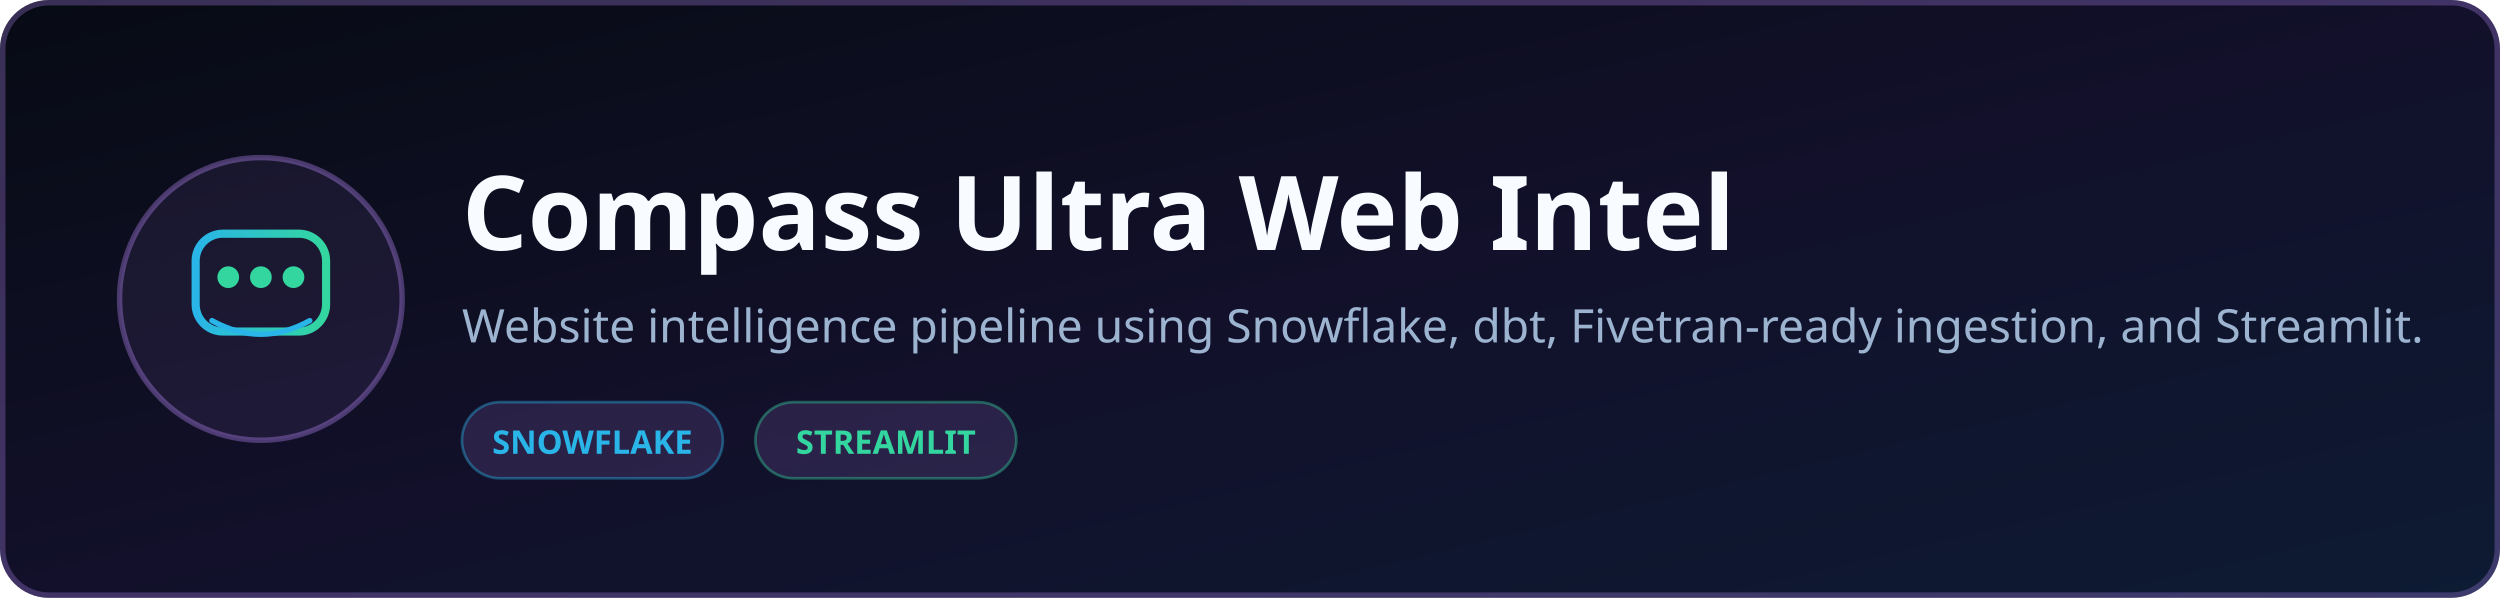
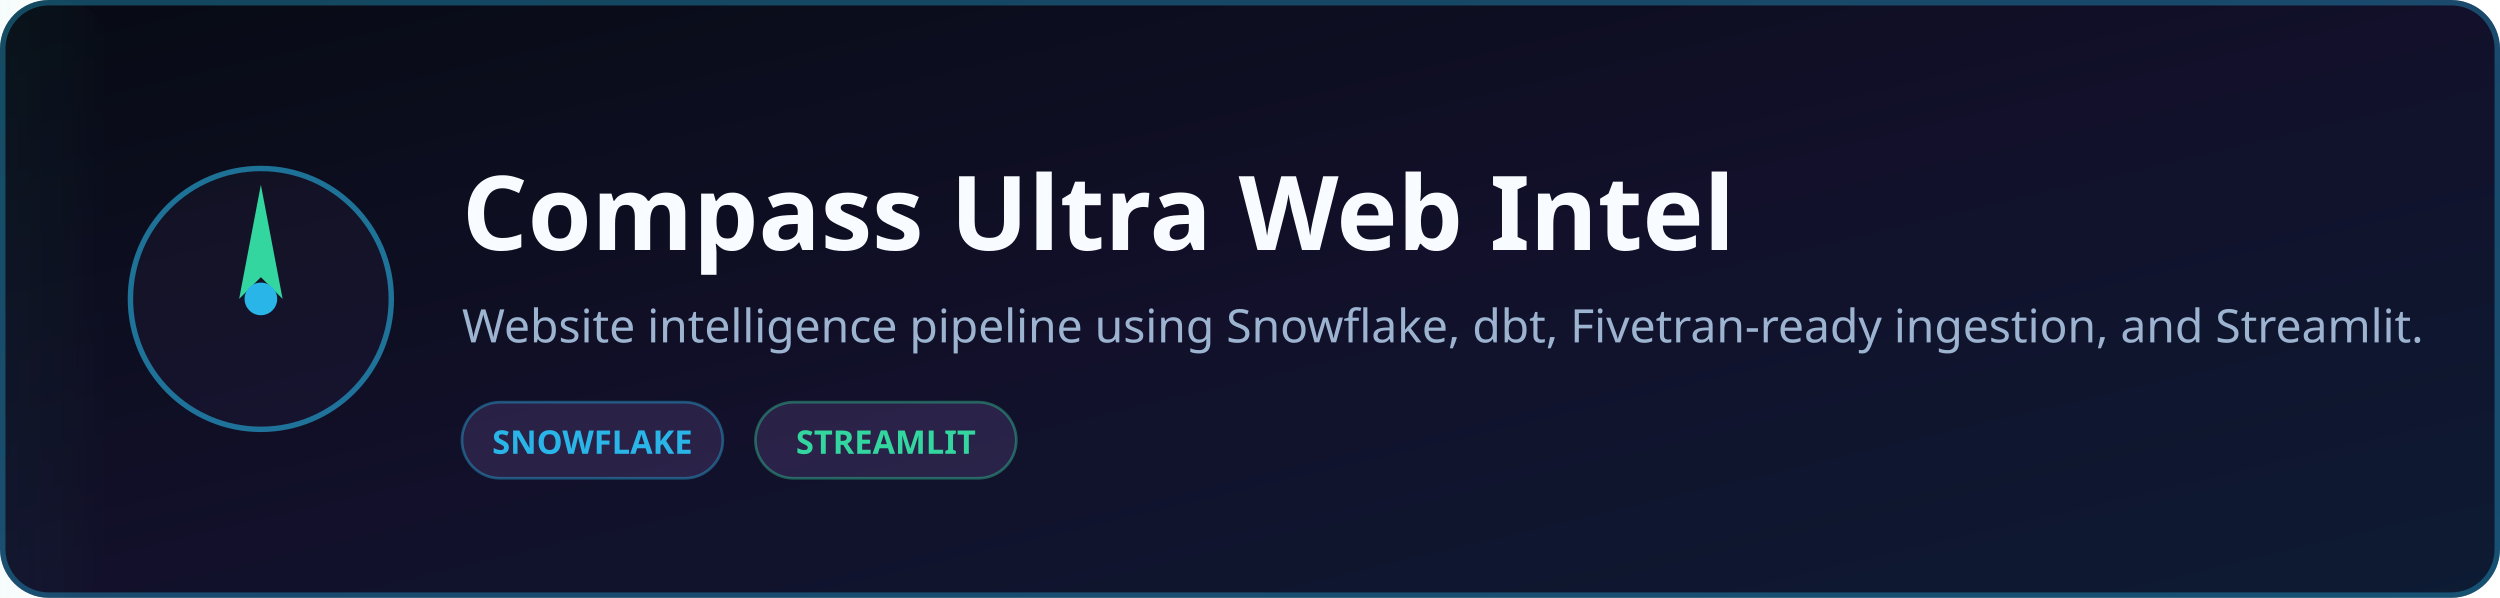
<svg xmlns="http://www.w3.org/2000/svg" width="920" height="220" viewBox="0 0 920 220" role="img" aria-label="Compass Ultra Web Intel">
  <defs>
    <linearGradient id="bg" x1="0%" y1="0%" x2="100%" y2="100%">
      <stop offset="0%" stop-color="#070b14" />
      <stop offset="50%" stop-color="#12102a" />
      <stop offset="100%" stop-color="#0d1b33" />
    </linearGradient>
    <linearGradient id="accent" x1="0%" y1="0%" x2="100%" y2="0%">
      <stop offset="0%" stop-color="#29B5E8" />
      <stop offset="100%" stop-color="#33d69f" />
    </linearGradient>
+     <linearGradient id="shimmer" x1="0%" y1="0%" x2="100%" y2="0%">
+       <stop offset="0%" stop-color="#29B5E8" stop-opacity="0" />
+       <stop offset="50%" stop-color="#29B5E8" stop-opacity="0.15" />
+       <stop offset="100%" stop-color="#33d69f" stop-opacity="0" />
+     </linearGradient>
  </defs>
  <rect width="920" height="220" rx="18" fill="url(#bg)" />
-   <rect x="1" y="1" width="918" height="218" rx="17" fill="none" stroke="rgba(188,140,255,0.28)" stroke-width="2" />
-   <circle cx="96" cy="110" r="52" fill="rgba(188,140,255,0.08)" stroke="rgba(188,140,255,0.35)" stroke-width="2" />
-   <rect x="72" y="86" width="48" height="36" rx="10" fill="none" stroke="url(#accent)" stroke-width="3" />
-   <circle cx="84" cy="102" r="4" fill="#33d69f" />
-   <circle cx="96" cy="102" r="4" fill="#33d69f" />
-   <circle cx="108" cy="102" r="4" fill="#33d69f" />
-   <path d="M78 118 Q96 128 114 118" fill="none" stroke="#29B5E8" stroke-width="2" stroke-linecap="round" />
+   <rect x="-200" y="0" width="240" height="220" rx="18" fill="url(#shimmer)" opacity="0.9">
+     <animate attributeName="x" values="-240;920" dur="7s" repeatCount="indefinite" />
+   </rect>
+   <rect x="1" y="1" width="918" height="218" rx="17" fill="none" stroke="#29B5E8" stroke-width="2" opacity="0.35">
+     <animate attributeName="opacity" values="0.35;0.65;0.35" dur="3s" repeatCount="indefinite" />
+   </rect>
+   <circle cx="96" cy="110" r="48" fill="rgba(188,140,255,0.06)" stroke="#29B5E8" stroke-width="2" opacity="0.6">
+     <animate attributeName="r" values="48;52;48" dur="3s" repeatCount="indefinite" />
+   </circle>
+   <polygon points="96,68 104,110 96,102 88,110" fill="#33d69f">
+     <animateTransform attributeName="transform" type="rotate" values="0 96 110;12 96 110;-12 96 110;0 96 110" dur="4s" repeatCount="indefinite" />
+   </polygon>
+   <circle cx="96" cy="110" r="6" fill="#29B5E8">
+     <animate attributeName="opacity" values="1;0.4;1" dur="1.5s" repeatCount="indefinite" />
+   </circle>
  <text x="170" y="92" fill="#f8fbff" font-family="Segoe UI, system-ui, sans-serif" font-size="38" font-weight="800">Compass Ultra Web Intel</text>
  <text x="170" y="126" fill="#9db4d1" font-family="Segoe UI, system-ui, sans-serif" font-size="17" font-weight="500">Website intelligence pipeline using Snowflake, dbt, Fivetran-ready ingestion, and Streamlit.</text>
-   <rect x="170" y="148" width="96" height="28" rx="14" fill="rgba(188,140,255,0.14)" stroke="#29B5E866" stroke-width="1" />
+   <rect x="170" y="148" width="96" height="28" rx="14" fill="rgba(188,140,255,0.14)" stroke="#29B5E866" stroke-width="1">
+     <animate attributeName="opacity" values="1;0.75;1" dur="2.5s" begin="0s" repeatCount="indefinite" />
+   </rect>
  <text x="218" y="167" fill="#29B5E8" font-family="Segoe UI, system-ui, sans-serif" font-size="12" font-weight="700" text-anchor="middle">SNOWFLAKE</text>
-   <rect x="278" y="148" width="96" height="28" rx="14" fill="rgba(188,140,255,0.14)" stroke="#33d69f66" stroke-width="1" />
+   <rect x="278" y="148" width="96" height="28" rx="14" fill="rgba(188,140,255,0.14)" stroke="#33d69f66" stroke-width="1">
+     <animate attributeName="opacity" values="1;0.75;1" dur="2.5s" begin="0.3s" repeatCount="indefinite" />
+   </rect>
  <text x="326" y="167" fill="#33d69f" font-family="Segoe UI, system-ui, sans-serif" font-size="12" font-weight="700" text-anchor="middle">STREAMLIT</text>
</svg>
